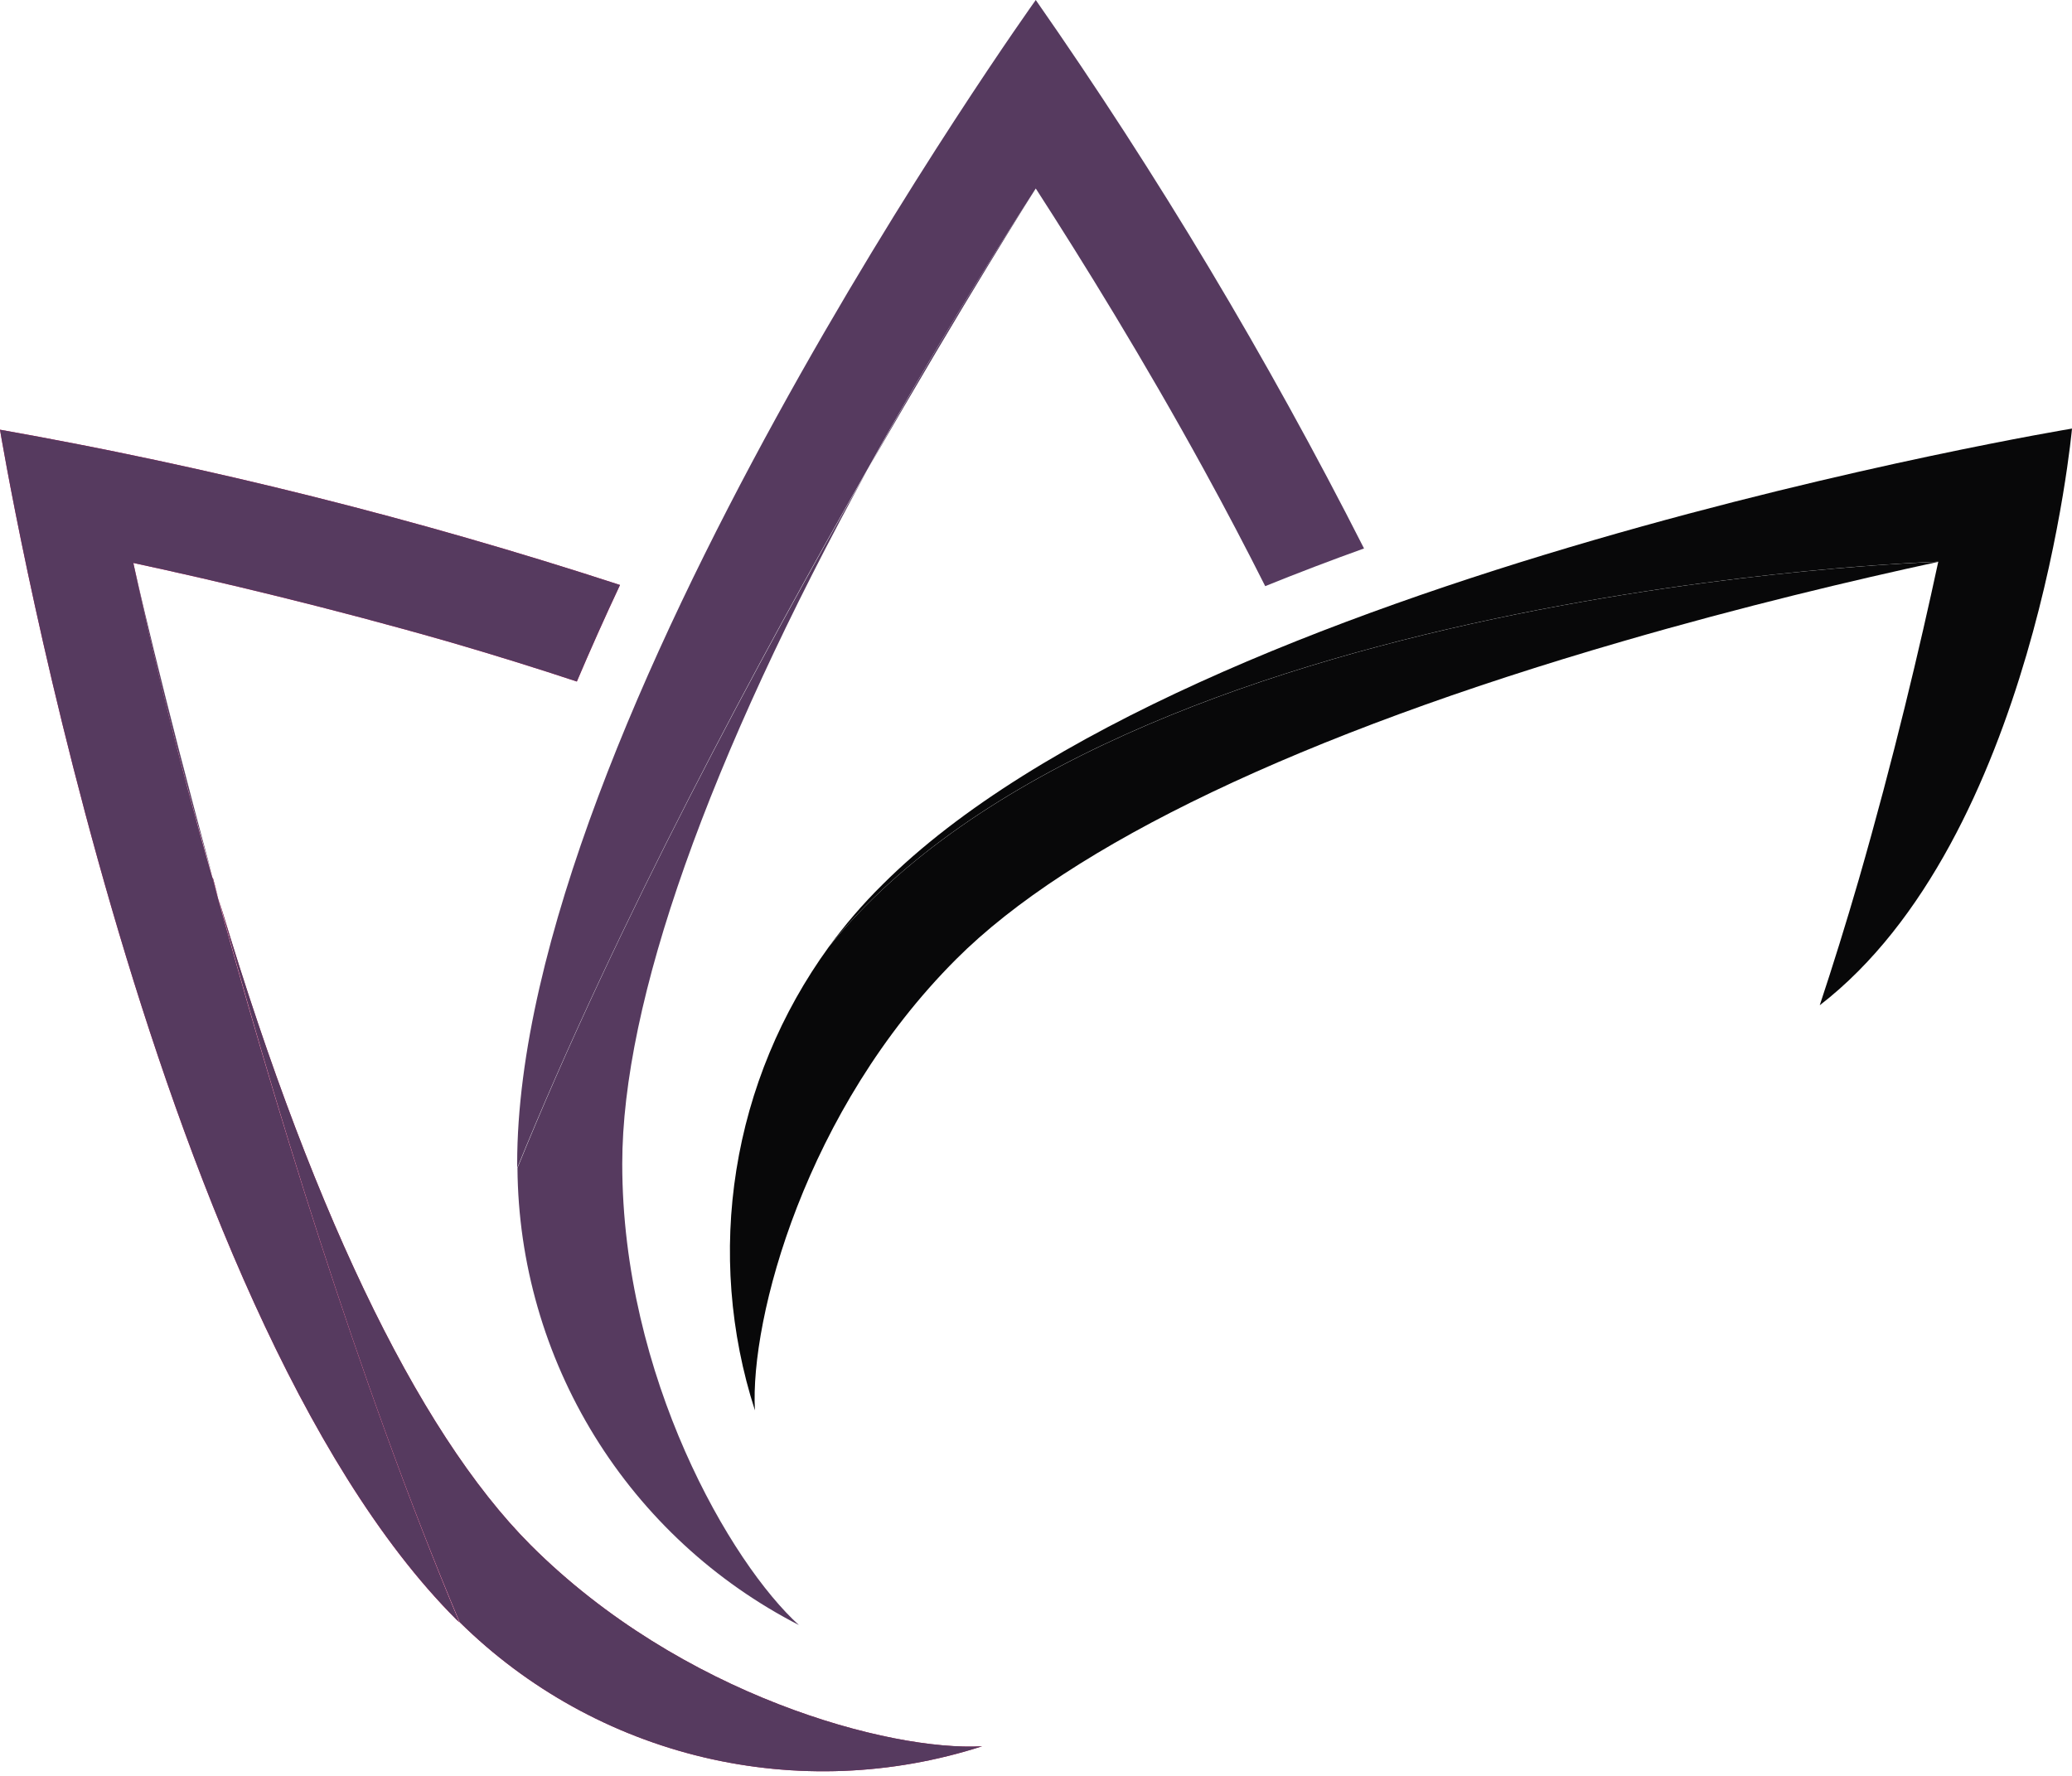
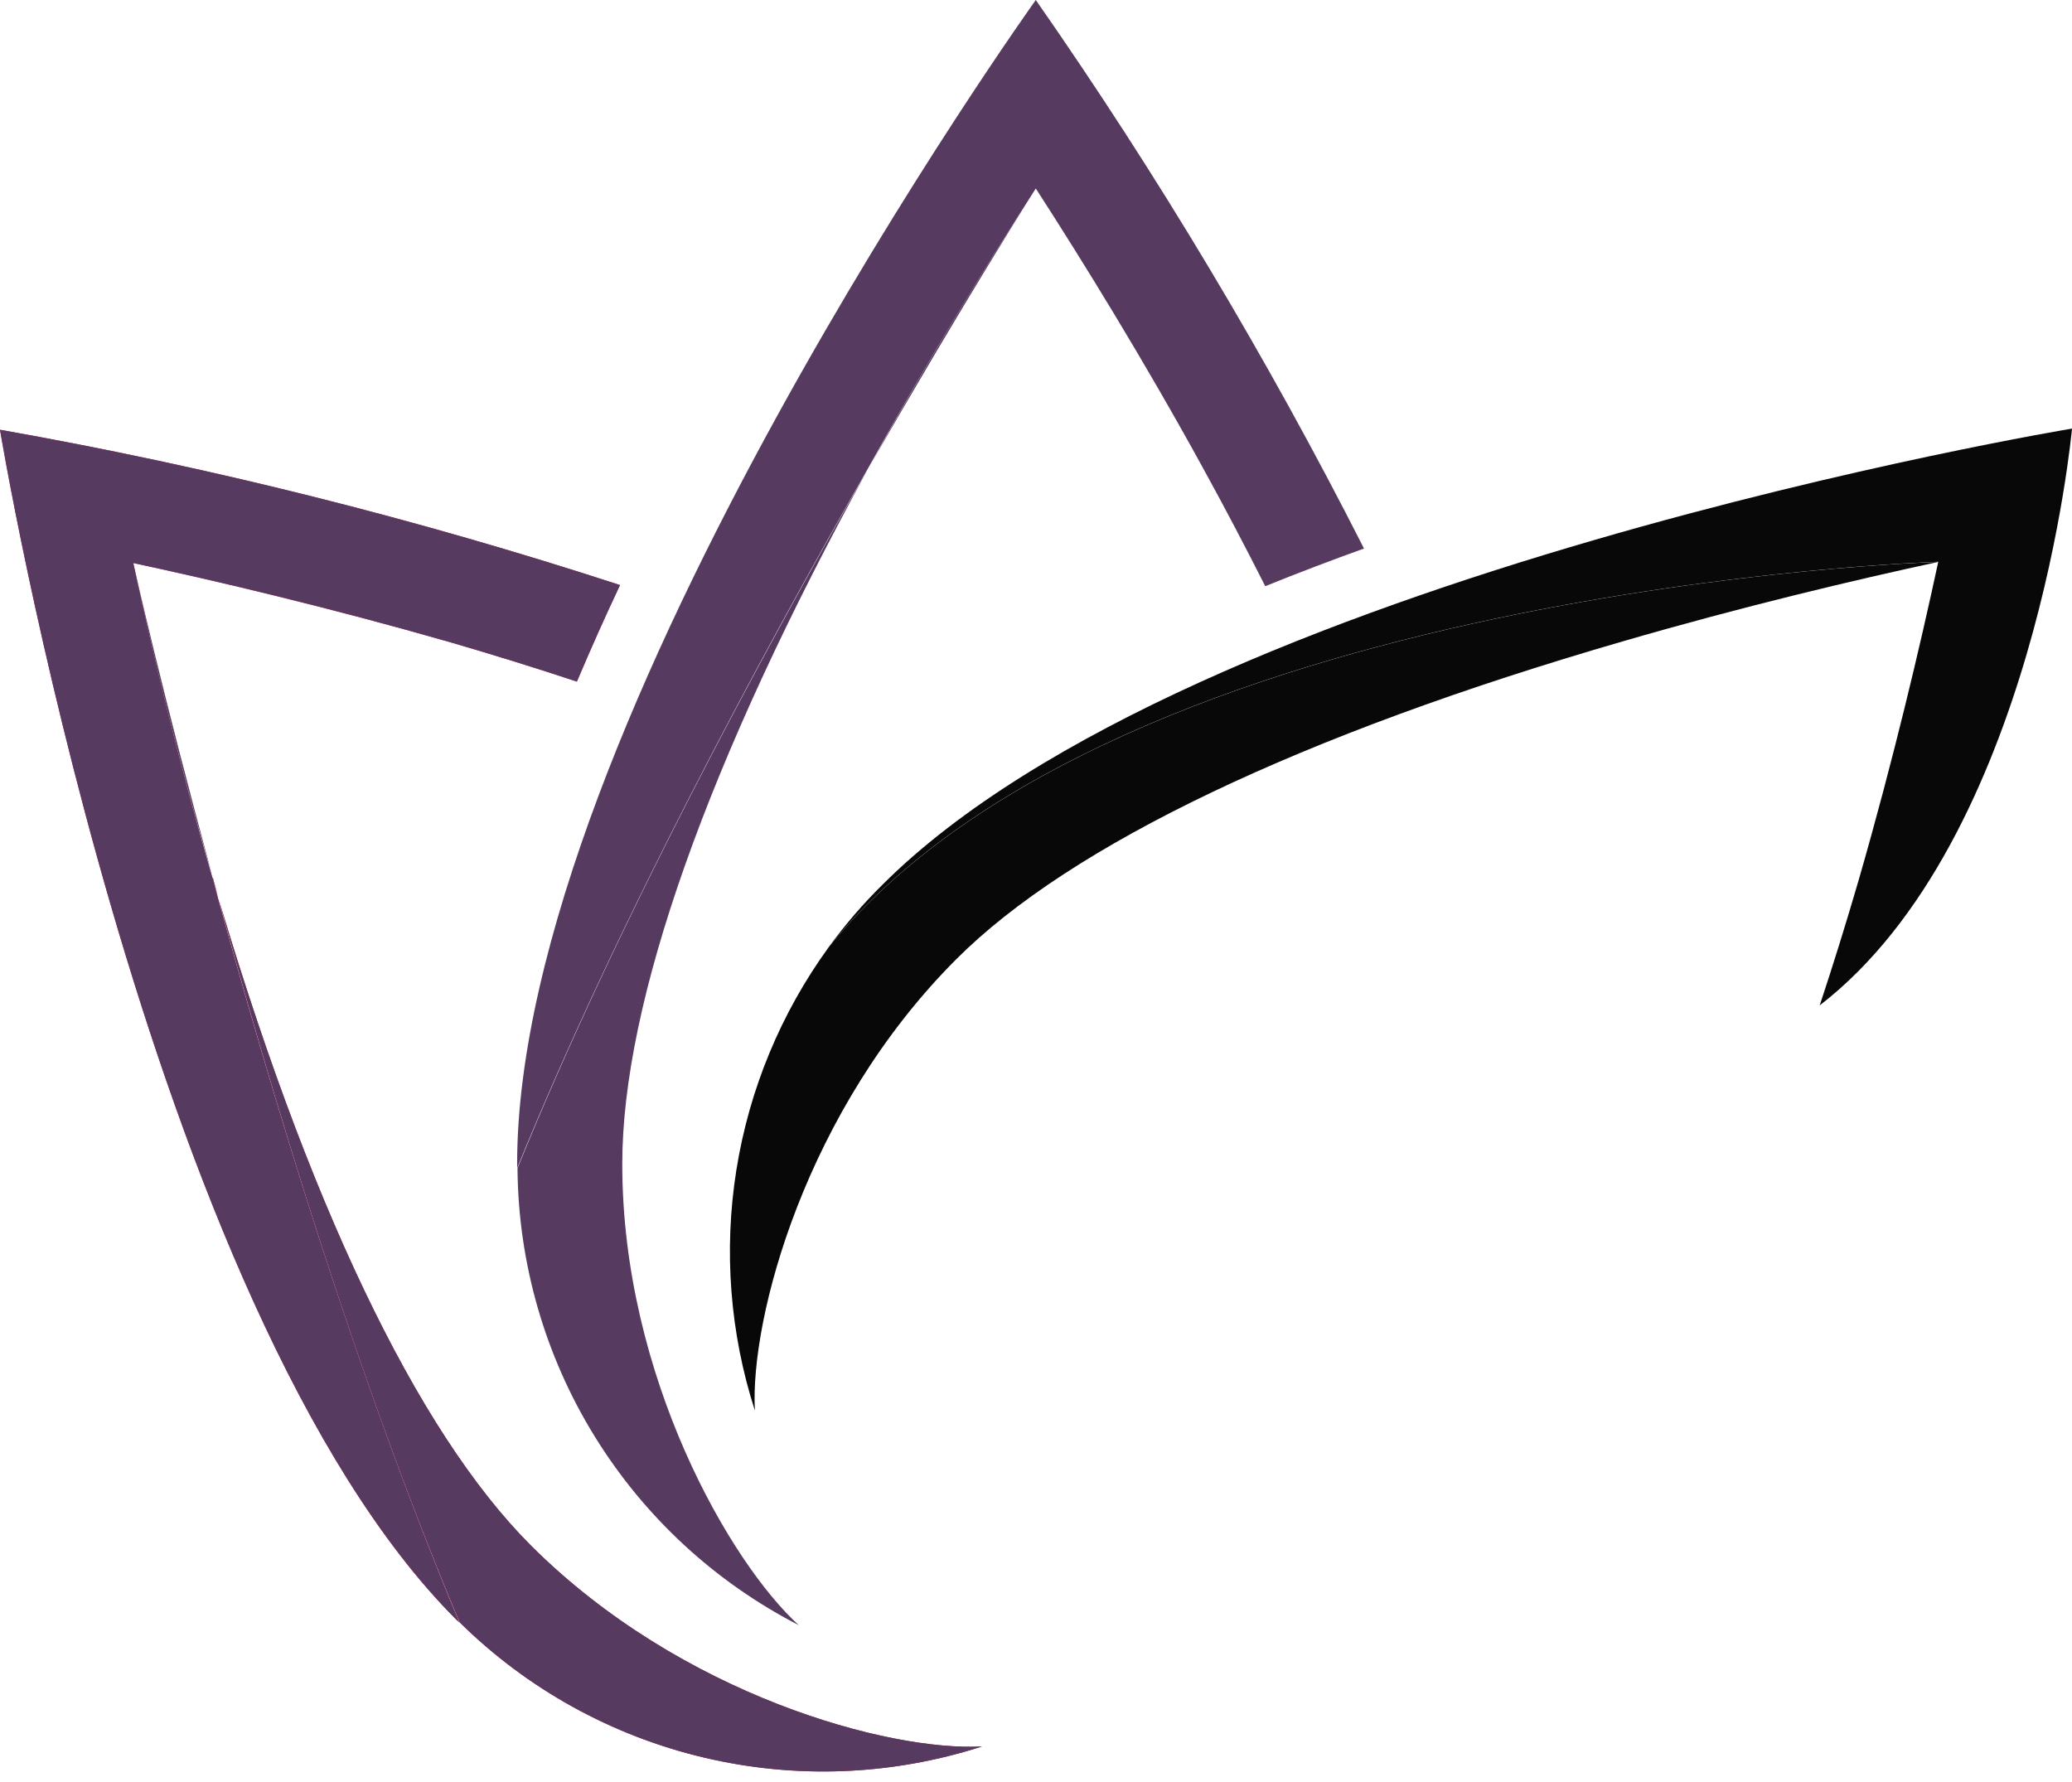
- <svg xmlns="http://www.w3.org/2000/svg" width="35" height="30" viewBox="0 0 35 30" fill="none">
-   <path d="M2.252 9.51C3.68 9.817 5.585 10.268 7.621 10.853C8.358 11.068 9.065 11.288 9.744 11.513C9.976 10.967 10.219 10.423 10.473 9.882C7.048 8.765 3.548 7.888 0 7.259C0 7.259 2.459 22.107 7.708 27.358L7.759 27.405C6.033 23.292 4.564 18.434 3.584 14.817C2.998 12.801 2.555 10.931 2.252 9.51Z" fill="#E82169" />
-   <path d="M16.587 29.5C15.03 29.586 11.511 28.646 8.964 26.101C7.029 24.164 5.178 20.271 3.592 14.844C3.591 14.835 3.591 14.826 3.592 14.817C4.572 18.434 6.033 23.292 7.767 27.405C8.906 28.528 10.33 29.317 11.885 29.686C13.441 30.055 15.068 29.991 16.589 29.5H16.587Z" fill="#B31F55" />
-   <path d="M2.251 9.51C2.554 10.924 2.997 12.801 3.594 14.817C2.739 11.699 2.251 9.51 2.251 9.51Z" fill="#563A5F" />
-   <path d="M2.252 9.51C3.68 9.817 5.585 10.268 7.621 10.853C8.358 11.068 9.065 11.288 9.744 11.513C9.976 10.967 10.219 10.423 10.473 9.882C7.048 8.765 3.548 7.888 0 7.259C0 7.259 2.459 22.107 7.708 27.358L7.759 27.405C6.033 23.292 4.564 18.434 3.584 14.817C2.998 12.801 2.555 10.931 2.252 9.51Z" fill="#563A5F" />
-   <path d="M16.587 29.5C15.03 29.586 11.511 28.646 8.964 26.101C7.029 24.164 5.178 20.271 3.592 14.844C3.591 14.835 3.591 14.826 3.592 14.817C4.572 18.434 6.033 23.292 7.767 27.405C8.906 28.528 10.33 29.317 11.885 29.686C13.441 30.055 15.068 29.991 16.589 29.5H16.587Z" fill="#563A5F" />
-   <path d="M17.496 3.184C16.712 4.398 15.697 6.039 14.687 7.878C16.29 5.08 17.496 3.184 17.496 3.184Z" fill="#563A5F" />
-   <path d="M17.496 3.184C18.288 4.411 19.318 6.076 20.337 7.934C20.707 8.607 21.05 9.263 21.372 9.902C21.922 9.679 22.481 9.466 23.041 9.265C21.41 6.051 19.558 2.955 17.496 0C17.496 0 8.736 12.236 8.736 19.661C8.736 19.684 8.736 19.709 8.736 19.732C10.418 15.598 12.821 11.129 14.681 7.878C15.697 6.039 16.712 4.398 17.496 3.184Z" fill="#563A5F" />
-   <path d="M13.498 27.455C12.347 26.414 10.511 23.261 10.511 19.661C10.511 16.925 11.952 12.857 14.673 7.901C14.677 7.893 14.681 7.886 14.687 7.878C12.822 11.139 10.419 15.598 8.741 19.732C8.753 21.332 9.204 22.897 10.043 24.259C10.882 25.62 12.078 26.726 13.501 27.455H13.498Z" fill="#563A5F" />
-   <path d="M14.903 14.947C14.574 15.272 14.272 15.623 14 15.996C18.925 9.904 32.741 9.489 32.741 9.489C32.434 10.918 31.985 12.822 31.398 14.859C31.184 15.596 30.964 16.303 30.739 16.982C34.371 14.178 35 7.24 35 7.24C35 7.24 20.154 9.696 14.903 14.947Z" fill="#080809" />
-   <path d="M14 15.996C13.191 17.111 12.656 18.401 12.439 19.761C12.222 21.122 12.329 22.514 12.752 23.825C12.667 22.268 13.607 18.748 16.152 16.203C18.087 14.267 21.98 12.408 27.409 10.834C29.435 10.245 31.322 9.798 32.741 9.491C32.748 9.489 18.933 9.904 14 15.996Z" fill="#080809" />
+ <svg xmlns="http://www.w3.org/2000/svg" width="50" height="43" viewBox="0 0 50 43" fill="none">
+   <path d="M3.216 13.586C5.258 14.025 7.978 14.668 10.888 15.504C11.94 15.811 12.951 16.125 13.921 16.447C14.251 15.667 14.598 14.89 14.962 14.118C10.068 12.521 5.069 11.268 0 10.37C0 10.37 3.512 31.581 11.011 39.082L11.085 39.151C8.619 33.274 6.521 26.334 5.121 21.167C4.282 18.288 3.649 15.616 3.216 13.586Z" fill="#E82169" />
+   <path d="M23.696 42.142C21.471 42.266 16.444 40.923 12.806 37.288C10.041 34.521 7.397 28.959 5.132 21.206C5.13 21.193 5.13 21.18 5.132 21.167C6.532 26.334 8.619 33.274 11.096 39.151C12.722 40.754 14.757 41.881 16.979 42.408C19.201 42.936 21.525 42.844 23.699 42.142H23.696Z" fill="#B31F55" />
+   <path d="M3.216 13.586C3.649 15.605 4.282 18.288 5.134 21.167C3.912 16.712 3.216 13.586 3.216 13.586Z" fill="#563A5F" />
+   <path d="M3.216 13.586C5.258 14.025 7.978 14.668 10.888 15.504C11.94 15.811 12.951 16.125 13.921 16.447C14.251 15.667 14.598 14.89 14.962 14.118C10.068 12.521 5.069 11.268 0 10.37C0 10.37 3.512 31.581 11.011 39.082L11.085 39.151C8.619 33.274 6.521 26.334 5.121 21.167C4.282 18.288 3.649 15.616 3.216 13.586Z" fill="#563A5F" />
+   <path d="M23.696 42.142C21.471 42.266 16.444 40.923 12.806 37.288C10.041 34.521 7.397 28.959 5.132 21.206C5.13 21.193 5.13 21.18 5.132 21.167C6.532 26.334 8.619 33.274 11.096 39.151C12.722 40.754 14.757 41.881 16.979 42.408C19.201 42.936 21.525 42.844 23.699 42.142H23.696Z" fill="#563A5F" />
+   <path d="M24.994 4.548C23.874 6.282 22.425 8.627 20.981 11.255C23.271 7.258 24.994 4.548 24.994 4.548Z" fill="#563A5F" />
+   <path d="M24.995 4.548C26.126 6.301 27.597 8.679 29.052 11.334C29.581 12.296 30.071 13.233 30.532 14.145C31.318 13.827 32.115 13.523 32.915 13.236C30.586 8.645 27.94 4.222 24.995 0C24.995 0 12.479 17.479 12.479 28.088C12.479 28.12 12.479 28.156 12.479 28.189C14.882 22.282 18.315 15.899 20.973 11.255C22.425 8.627 23.874 6.282 24.995 4.548Z" fill="#563A5F" />
+   <path d="M19.282 39.222C17.638 37.734 15.016 33.23 15.016 28.088C15.016 24.178 17.074 18.367 20.962 11.288C20.967 11.276 20.973 11.265 20.981 11.255C18.318 15.912 14.885 22.282 12.488 28.189C12.505 30.474 13.148 32.71 14.347 34.655C15.546 36.6 17.254 38.18 19.288 39.222H19.282Z" fill="#563A5F" />
+   <path d="M21.29 21.353C20.82 21.817 20.389 22.318 20 22.852C27.036 14.148 46.773 13.556 46.773 13.556C46.334 15.597 45.693 18.318 44.855 21.227C44.548 22.279 44.234 23.29 43.912 24.26C49.101 20.255 50 10.342 50 10.342C50 10.342 28.792 13.852 21.29 21.353Z" fill="#080809" />
+   <path d="M20 22.852C18.844 24.444 18.08 26.287 17.77 28.23C17.46 30.174 17.613 32.163 18.216 34.036C18.096 31.811 19.439 26.784 23.074 23.148C25.838 20.381 31.4 17.726 39.156 15.477C42.049 14.636 44.745 13.997 46.773 13.559C46.784 13.556 27.047 14.148 20 22.852Z" fill="#080809" />
</svg>
